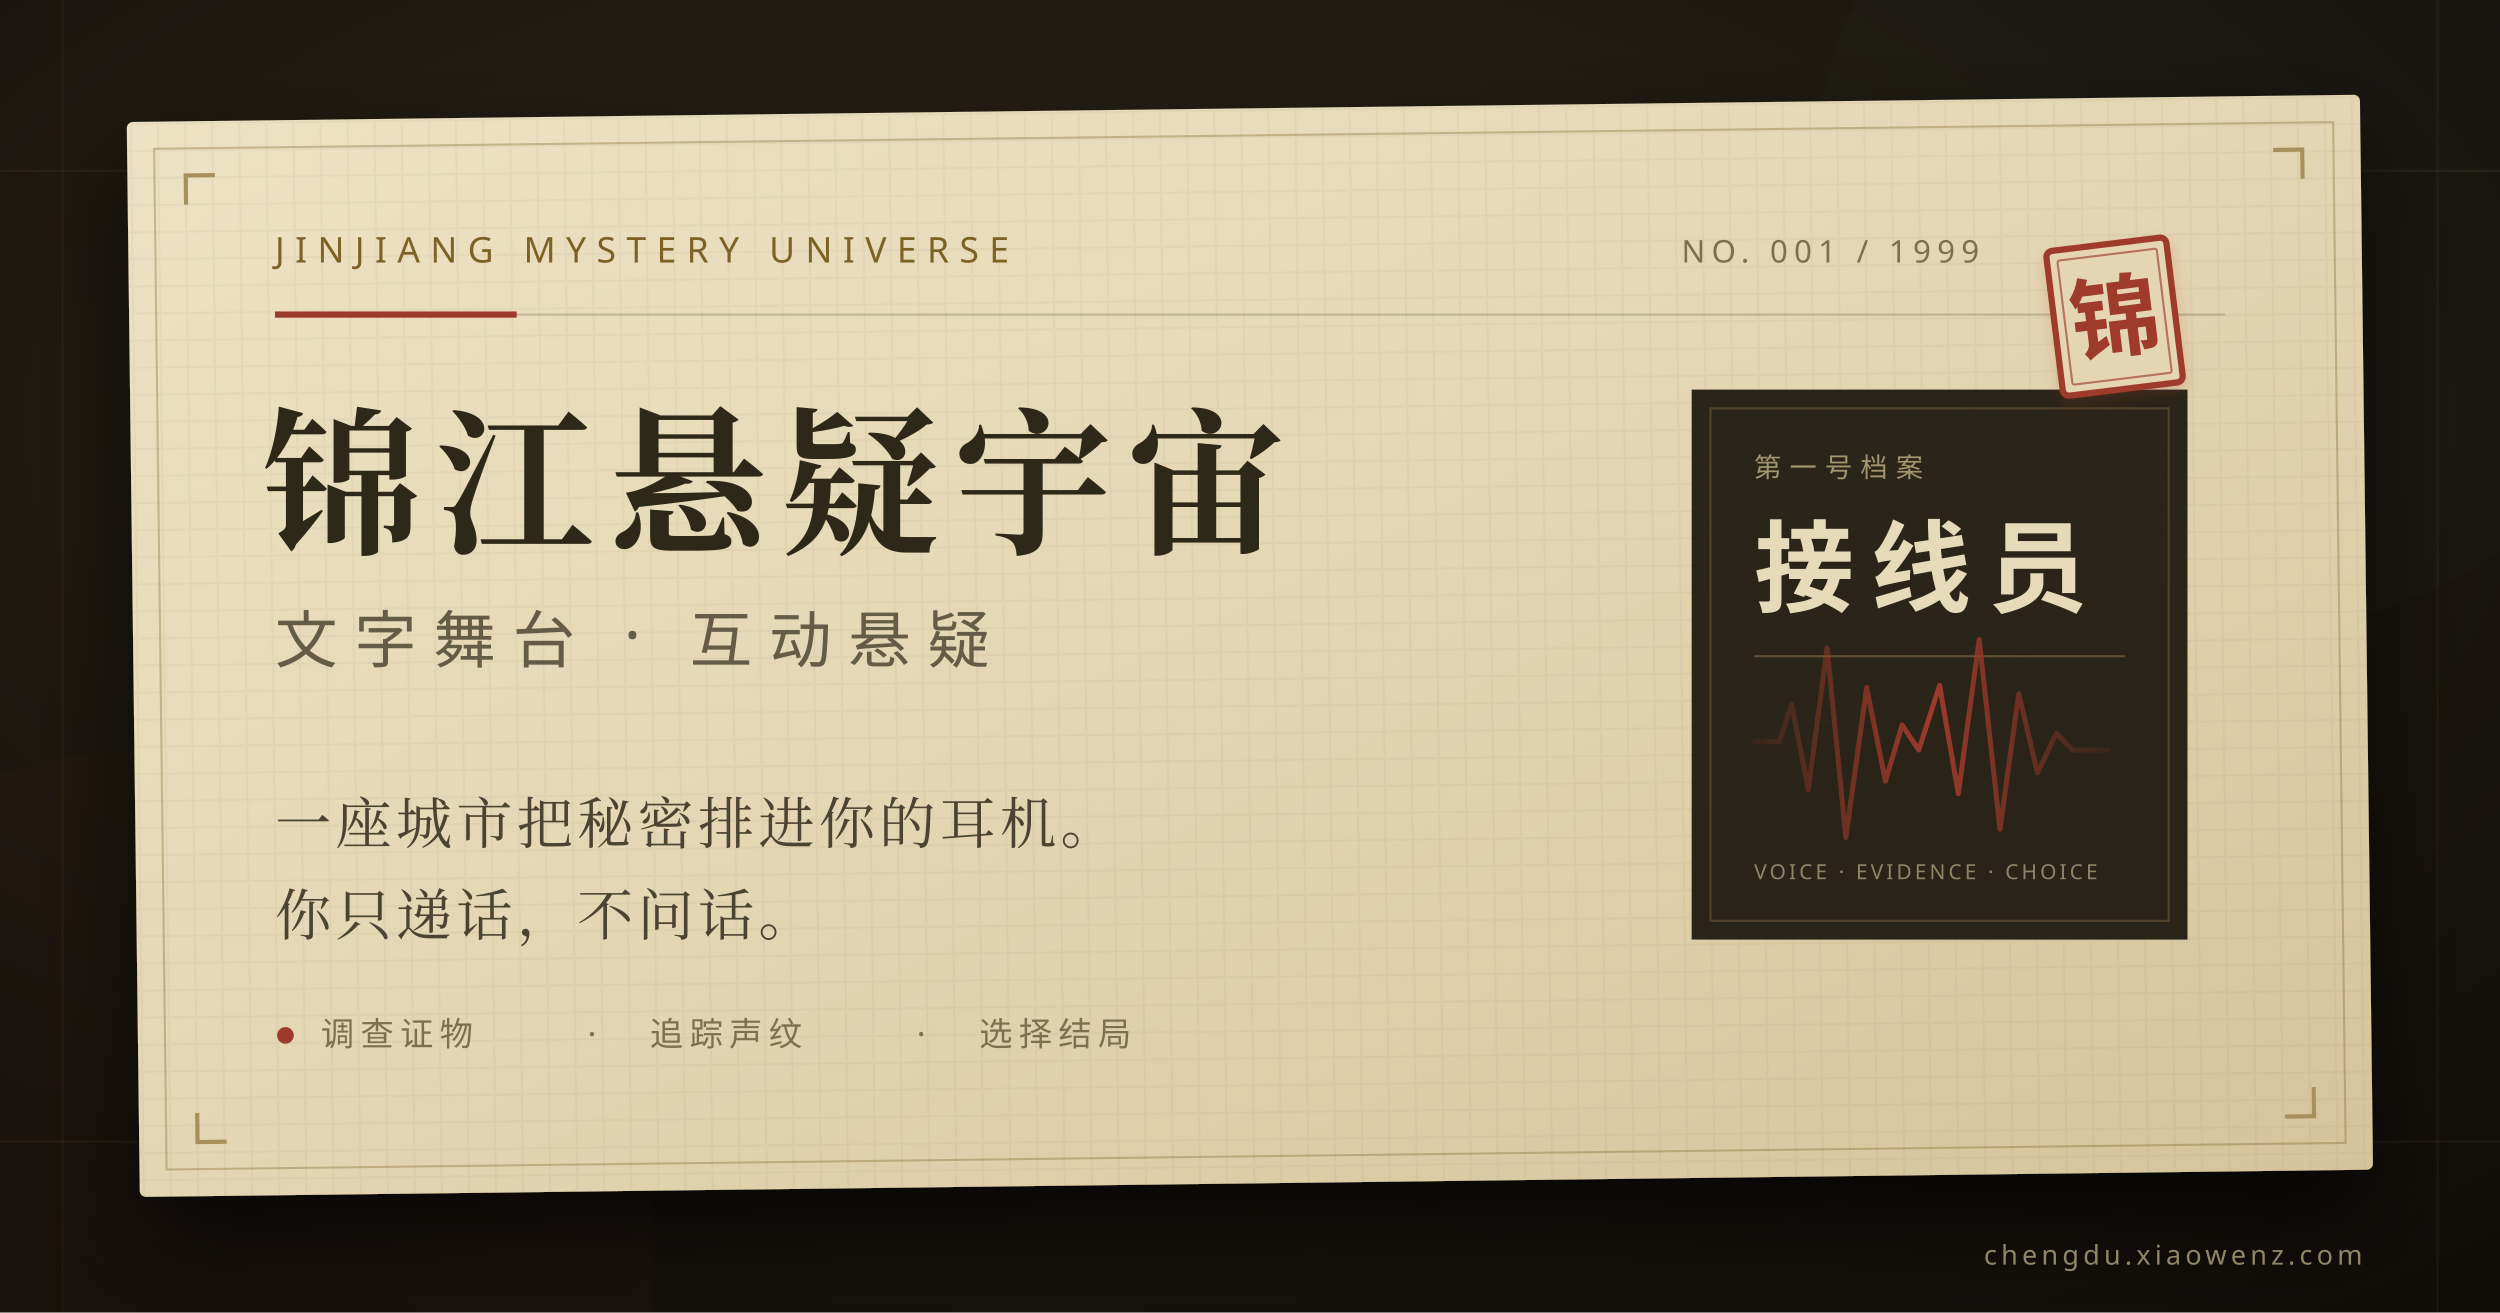
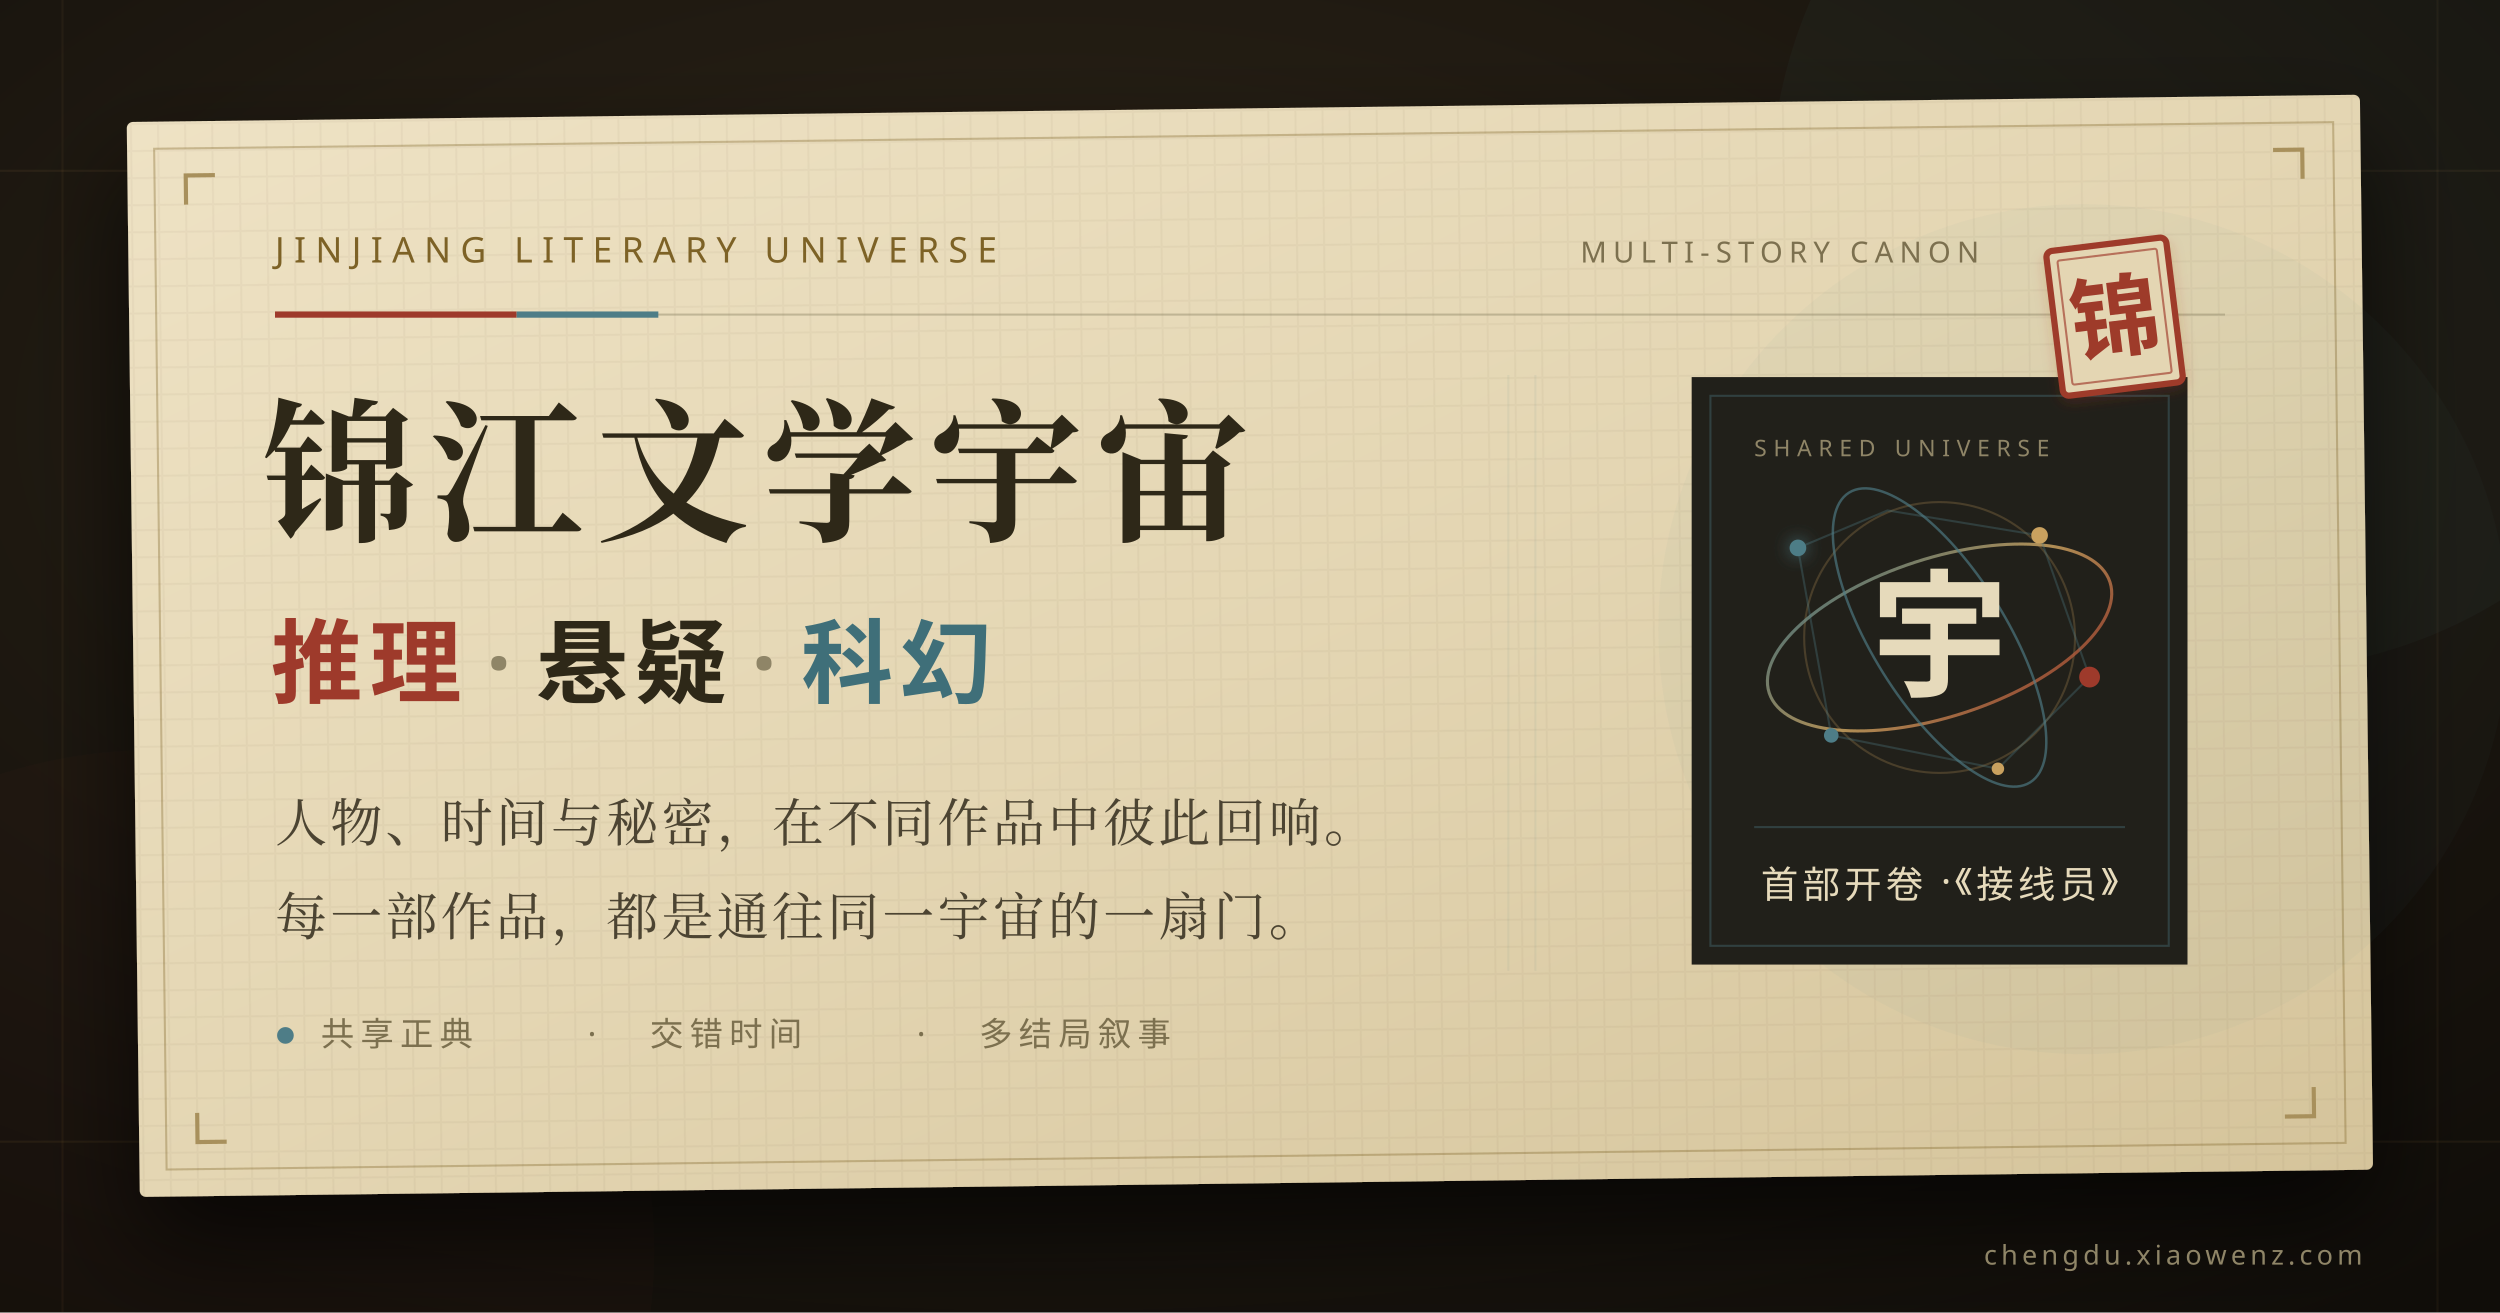
<svg xmlns="http://www.w3.org/2000/svg" width="1200" height="630" viewBox="0 0 1200 630">
  <defs>
    <radialGradient id="room" cx="42%" cy="32%" r="86%">
      <stop offset="0" stop-color="#2c2417" />
      <stop offset="0.58" stop-color="#1b160f" />
      <stop offset="1" stop-color="#100d09" />
    </radialGradient>
    <linearGradient id="paper" x1="0" y1="0" x2="1" y2="1">
      <stop offset="0" stop-color="#eee2c4" />
      <stop offset="0.5" stop-color="#e4d6b3" />
      <stop offset="1" stop-color="#d5c49b" />
    </linearGradient>
-     <linearGradient id="waveInk" x1="0" y1="0" x2="1" y2="0">
-       <stop offset="0" stop-color="#9e3a2b" stop-opacity="0.12" />
-       <stop offset="0.5" stop-color="#9e3a2b" />
-       <stop offset="1" stop-color="#9e3a2b" stop-opacity="0.12" />
+     <linearGradient id="orbitInk" x1="0" y1="0" x2="1" y2="1">
+       <stop offset="0" stop-color="#4e7d87" />
+       <stop offset="0.52" stop-color="#c9a15f" />
+       <stop offset="1" stop-color="#9e3a2b" />
    </linearGradient>
    <pattern id="grain" width="13" height="13" patternUnits="userSpaceOnUse">
      <path d="M0 1H13M1 0V13" stroke="#594a2f" stroke-opacity="0.045" stroke-width="1" />
    </pattern>
    <filter id="shadow" x="-20%" y="-25%" width="140%" height="160%">
      <feDropShadow dx="0" dy="24" stdDeviation="24" flood-color="#050302" flood-opacity="0.66" />
    </filter>
    <filter id="sealShadow" x="-40%" y="-40%" width="180%" height="180%">
      <feDropShadow dx="0" dy="3" stdDeviation="3" flood-color="#9e3a2b" flood-opacity="0.2" />
    </filter>
+     <filter id="nodeGlow" x="-200%" y="-200%" width="400%" height="400%">
+       <feDropShadow dx="0" dy="0" stdDeviation="4" flood-color="#4e7d87" flood-opacity="0.8" />
+     </filter>
  </defs>
  <rect width="1200" height="630" fill="url(#room)" />
  <path d="M0 82H1200M0 548H1200" stroke="#c9a15f" stroke-opacity="0.08" />
  <path d="M30 0V630M1170 0V630" stroke="#c9a15f" stroke-opacity="0.06" />
-   <circle cx="1080" cy="92" r="210" fill="#4e7d87" opacity="0.035" />
+   <circle cx="1080" cy="92" r="230" fill="#4e7d87" opacity="0.055" />
  <circle cx="74" cy="600" r="240" fill="#9e3a2b" opacity="0.035" />
  <g filter="url(#shadow)" transform="rotate(-0.7 600 315)">
    <rect x="64" y="52" width="1072" height="516" rx="3" fill="url(#paper)" />
    <rect x="64" y="52" width="1072" height="516" rx="3" fill="url(#grain)" />
    <rect x="77" y="65" width="1046" height="490" fill="none" stroke="#7d6226" stroke-opacity="0.34" />
    <path d="M92 92V78H106M1094 78H1108V92M92 528V542H106M1094 542H1108V528" fill="none" stroke="#a8905b" stroke-width="2" />
  </g>
+   <circle cx="1000" cy="302" r="204" fill="#4e7d87" opacity="0.04" />
+   <path d="M724 180v286M737 180v286" stroke="#4e7d87" stroke-opacity="0.08" />
  <g font-family="PingFang SC, Hiragino Sans GB, Microsoft YaHei, sans-serif">
-     <text x="132" y="126" fill="#7d6226" font-size="17" letter-spacing="5">JINJIANG MYSTERY UNIVERSE</text>
-     <text x="950" y="126" fill="#7c704f" font-size="15" text-anchor="end" letter-spacing="3">NO. 001 / 1999</text>
+     <text x="132" y="126" fill="#7d6226" font-size="17" letter-spacing="4.5">JINJIANG LITERARY UNIVERSE</text>
+     <text x="950" y="126" fill="#7c704f" font-size="14" text-anchor="end" letter-spacing="3">MULTI-STORY CANON</text>
  </g>
  <path d="M132 151H1068" stroke="#8f8567" stroke-opacity="0.45" />
  <path d="M132 151H248" stroke="#9e3a2b" stroke-width="3" />
-   <g font-family="Songti SC, Noto Serif CJK SC, serif" fill="#2e2818">
-     <text x="126" y="260" font-size="76" font-weight="700" letter-spacing="7">锦江悬疑宇宙</text>
-     <text x="132" y="318" font-family="Kaiti SC, STKaiti, KaiTi, serif" font-size="30" letter-spacing="8" fill="#655c48">文字舞台 · 互动悬疑</text>
-     <text x="132" y="405" font-size="27" letter-spacing="2" fill="#4c4432">一座城市把秘密排进你的耳机。</text>
-     <text x="132" y="449" font-size="27" letter-spacing="2" fill="#4c4432">你只递话，不问话。</text>
+   <path d="M248 151H316" stroke="#4e7d87" stroke-width="3" />
+   <text x="126" y="254" font-family="Songti SC, Noto Serif CJK SC, serif" font-size="74" font-weight="700" letter-spacing="6" fill="#2e2818">锦江文学宇宙</text>
+   <text x="130" y="334" font-family="Kaiti SC, STKaiti, KaiTi, serif" font-size="44" font-weight="700" letter-spacing="3.5">
+     <tspan fill="#9e3a2b">推理</tspan>
+     <tspan fill="#8f8567"> · </tspan>
+     <tspan fill="#2e2818">悬疑</tspan>
+     <tspan fill="#8f8567"> · </tspan>
+     <tspan fill="#3f6f79">科幻</tspan>
+   </text>
+   <g font-family="Songti SC, Noto Serif CJK SC, serif" fill="#4c4432">
+     <text x="132" y="404" font-size="25" letter-spacing="1.5">人物、时间与秘密，在不同作品中彼此回响。</text>
+     <text x="132" y="449" font-size="25" letter-spacing="1.5">每一部作品，都是通往同一宇宙的一扇门。</text>
  </g>
  <g transform="translate(132 502)" font-family="PingFang SC, Hiragino Sans GB, sans-serif" font-size="16" letter-spacing="3" fill="#7c704f">
-     <circle cx="5" cy="-5" r="4" fill="#9e3a2b" />
-     <text x="22" y="0">调查证物</text>
+     <circle cx="5" cy="-5" r="4" fill="#4e7d87" />
+     <text x="22" y="0">共享正典</text>
    <text x="150" y="0">·</text>
-     <text x="180" y="0">追踪声纹</text>
+     <text x="180" y="0">交错时间</text>
    <text x="308" y="0">·</text>
-     <text x="338" y="0">选择结局</text>
+     <text x="338" y="0">多结局叙事</text>
  </g>
-   <g transform="translate(812 187)">
-     <rect x="0" y="0" width="238" height="264" fill="#241f14" opacity="0.965" />
-     <rect x="9" y="9" width="220" height="246" fill="none" stroke="#c9a15f" stroke-opacity="0.25" />
-     <text x="30" y="42" font-family="PingFang SC, sans-serif" font-size="13" letter-spacing="4" fill="#a2956f">第一号档案</text>
-     <text x="30" y="103" font-family="Kaiti SC, STKaiti, KaiTi, serif" font-size="48" font-weight="700" letter-spacing="8" fill="#e6dabb">接线员</text>
-     <path d="M30 128H208" stroke="#c9a15f" stroke-opacity="0.35" />
-     <path d="M30 169h12l6-18 8 41 9-68 9 91 10-72 9 45 8-27 8 12 10-31 9 52 10-74 10 91 9-65 9 38 9-19 8 8h17" fill="none" stroke="url(#waveInk)" stroke-width="2.4" stroke-linecap="round" stroke-linejoin="round" />
-     <text x="30" y="235" font-family="PingFang SC, sans-serif" font-size="10" letter-spacing="1.5" fill="#8f8567">VOICE · EVIDENCE · CHOICE</text>
+   <g transform="translate(812 181)">
+     <rect x="0" y="0" width="238" height="282" fill="#1d1c17" opacity="0.975" />
+     <rect x="9" y="9" width="220" height="264" fill="none" stroke="#4e7d87" stroke-opacity="0.35" />
+     <text x="30" y="38" font-family="PingFang SC, sans-serif" font-size="11" letter-spacing="3.2" fill="#8f8567">SHARED UNIVERSE</text>
+     <g transform="translate(119 125)">
+       <circle r="65" fill="none" stroke="#c9a15f" stroke-opacity="0.24" />
+       <ellipse rx="86" ry="38" fill="none" stroke="url(#orbitInk)" stroke-width="1.5" transform="rotate(-18)" opacity="0.85" />
+       <ellipse rx="82" ry="32" fill="none" stroke="#4e7d87" stroke-width="1.2" transform="rotate(58)" opacity="0.65" />
+       <path d="M-68-43L-25-61 48-49 72 19 28 63-52 47Z" fill="none" stroke="#4e7d87" stroke-opacity="0.32" />
+       <circle cx="-68" cy="-43" r="4" fill="#4e7d87" filter="url(#nodeGlow)" />
+       <circle cx="48" cy="-49" r="4" fill="#c9a15f" />
+       <circle cx="72" cy="19" r="5" fill="#9e3a2b" />
+       <circle cx="-52" cy="47" r="3.5" fill="#4e7d87" />
+       <circle cx="28" cy="63" r="3" fill="#c9a15f" />
+       <text x="0" y="23" text-anchor="middle" font-family="Kaiti SC, STKaiti, KaiTi, serif" font-size="66" font-weight="700" fill="#e6dabb">宇</text>
+     </g>
+     <path d="M30 216H208" stroke="#4e7d87" stroke-opacity="0.35" />
+     <text x="119" y="250" text-anchor="middle" font-family="Kaiti SC, STKaiti, KaiTi, serif" font-size="18" letter-spacing="2" fill="#e6dabb">首部开卷 ·《接线员》</text>
  </g>
  <g transform="translate(1015 152) rotate(-7)" filter="url(#sealShadow)">
    <rect x="-29" y="-35" width="58" height="70" rx="3" fill="#e4d6b3" stroke="#9e3a2b" stroke-width="3" />
    <rect x="-24" y="-30" width="48" height="60" rx="1" fill="none" stroke="#9e3a2b" stroke-opacity="0.65" />
    <text x="0" y="16" text-anchor="middle" font-family="Kaiti SC, STKaiti, KaiTi, serif" font-size="43" font-weight="700" fill="#9e3a2b">锦</text>
  </g>
  <text x="1134" y="607" text-anchor="end" font-family="PingFang SC, sans-serif" font-size="13" letter-spacing="2" fill="#8f8567">chengdu.xiaowenz.com</text>
</svg>
